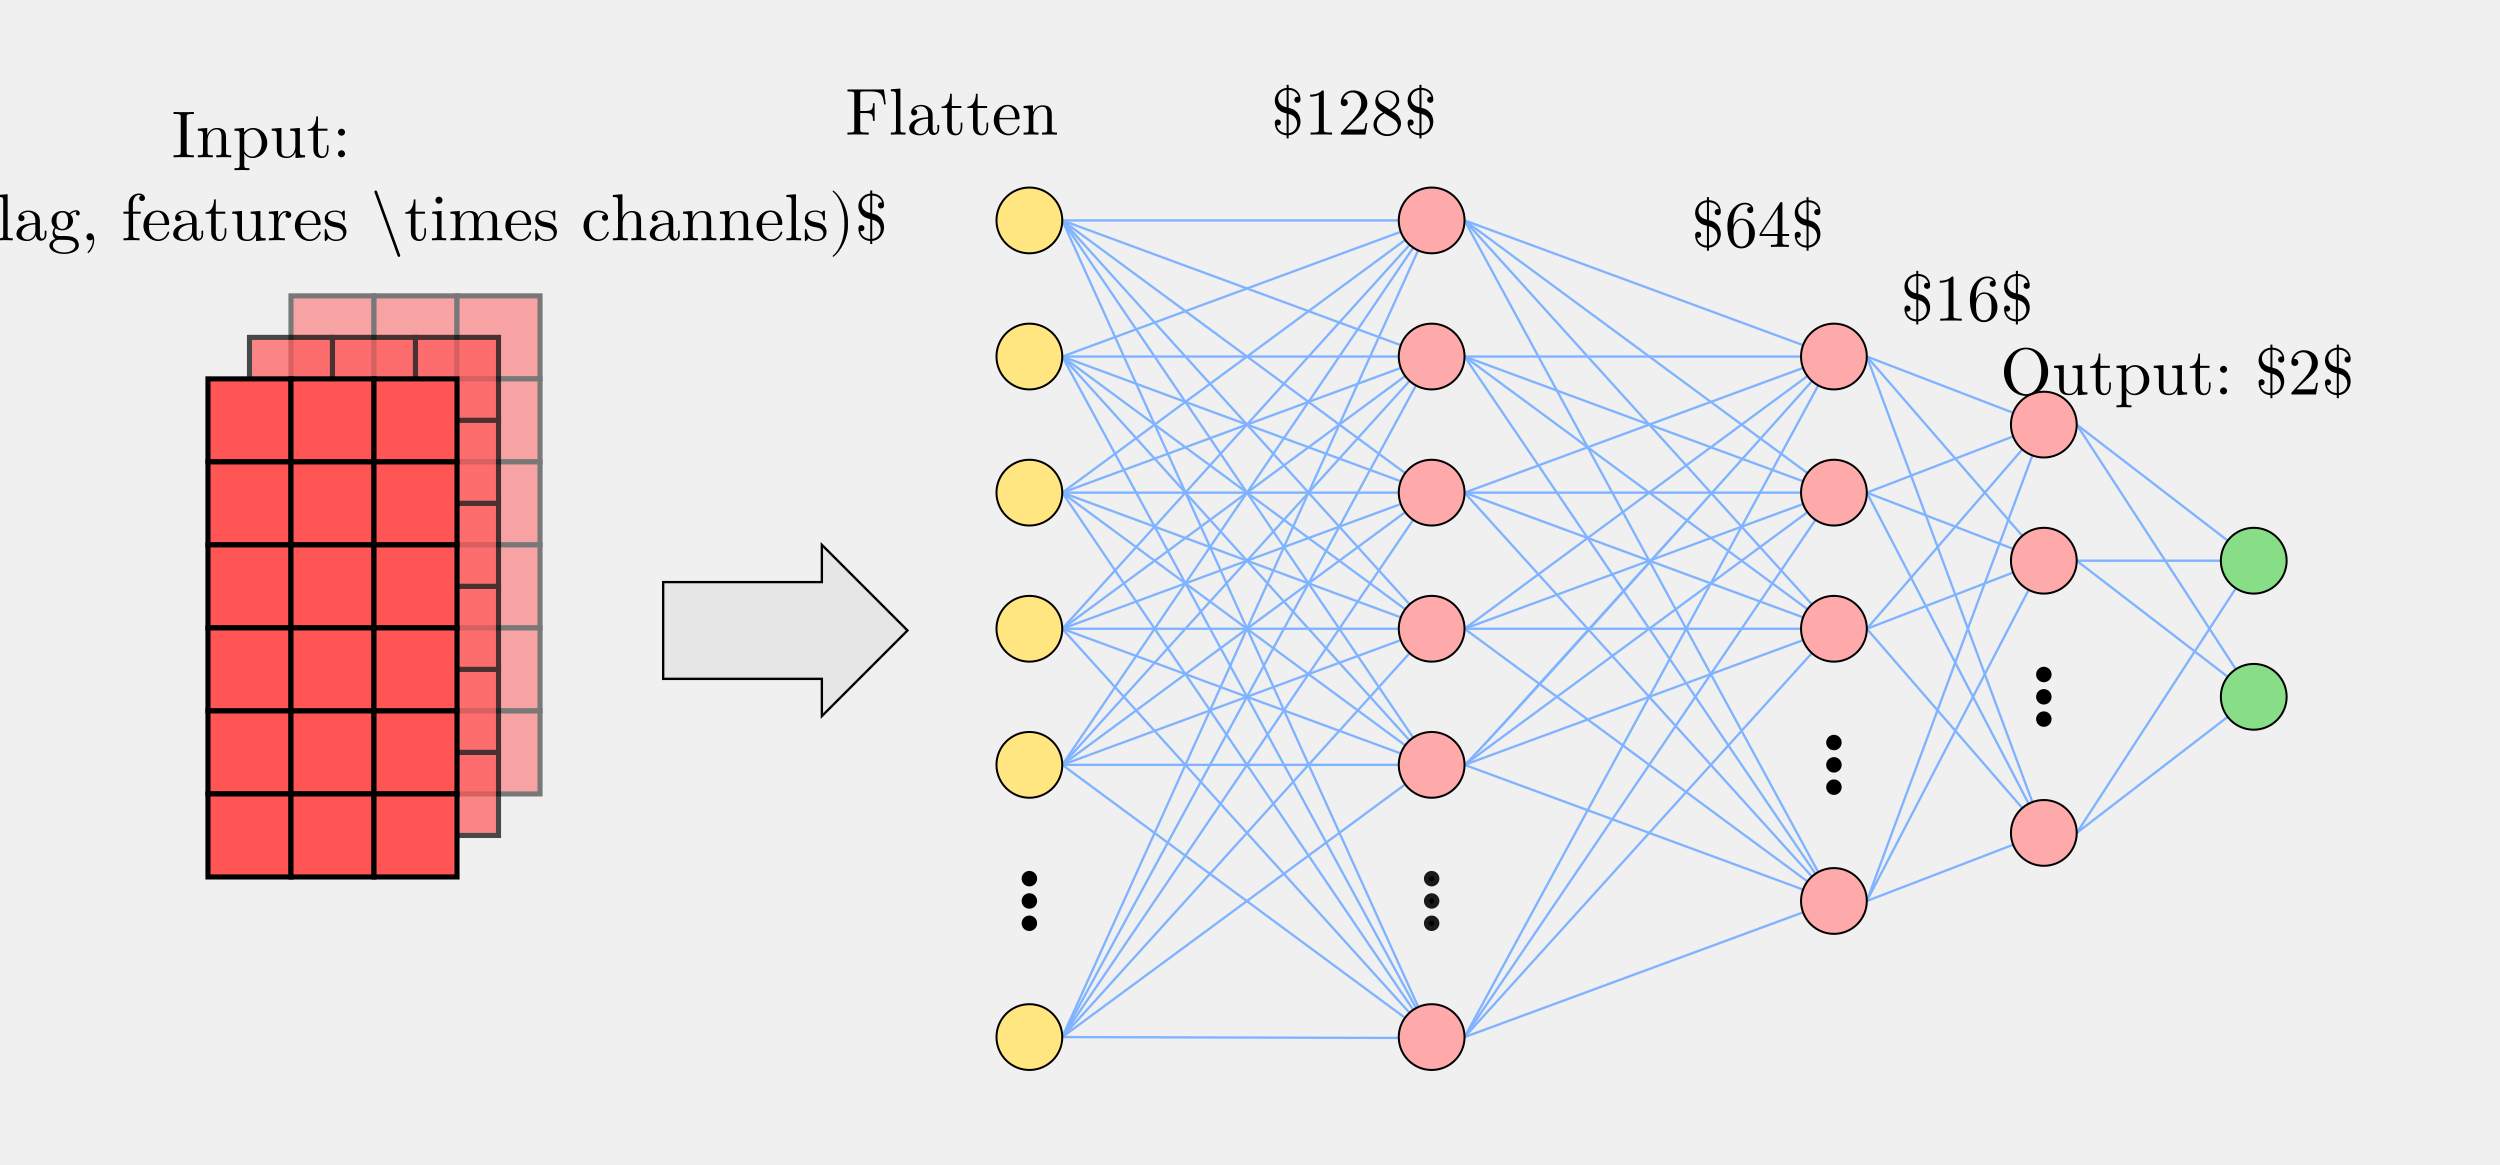
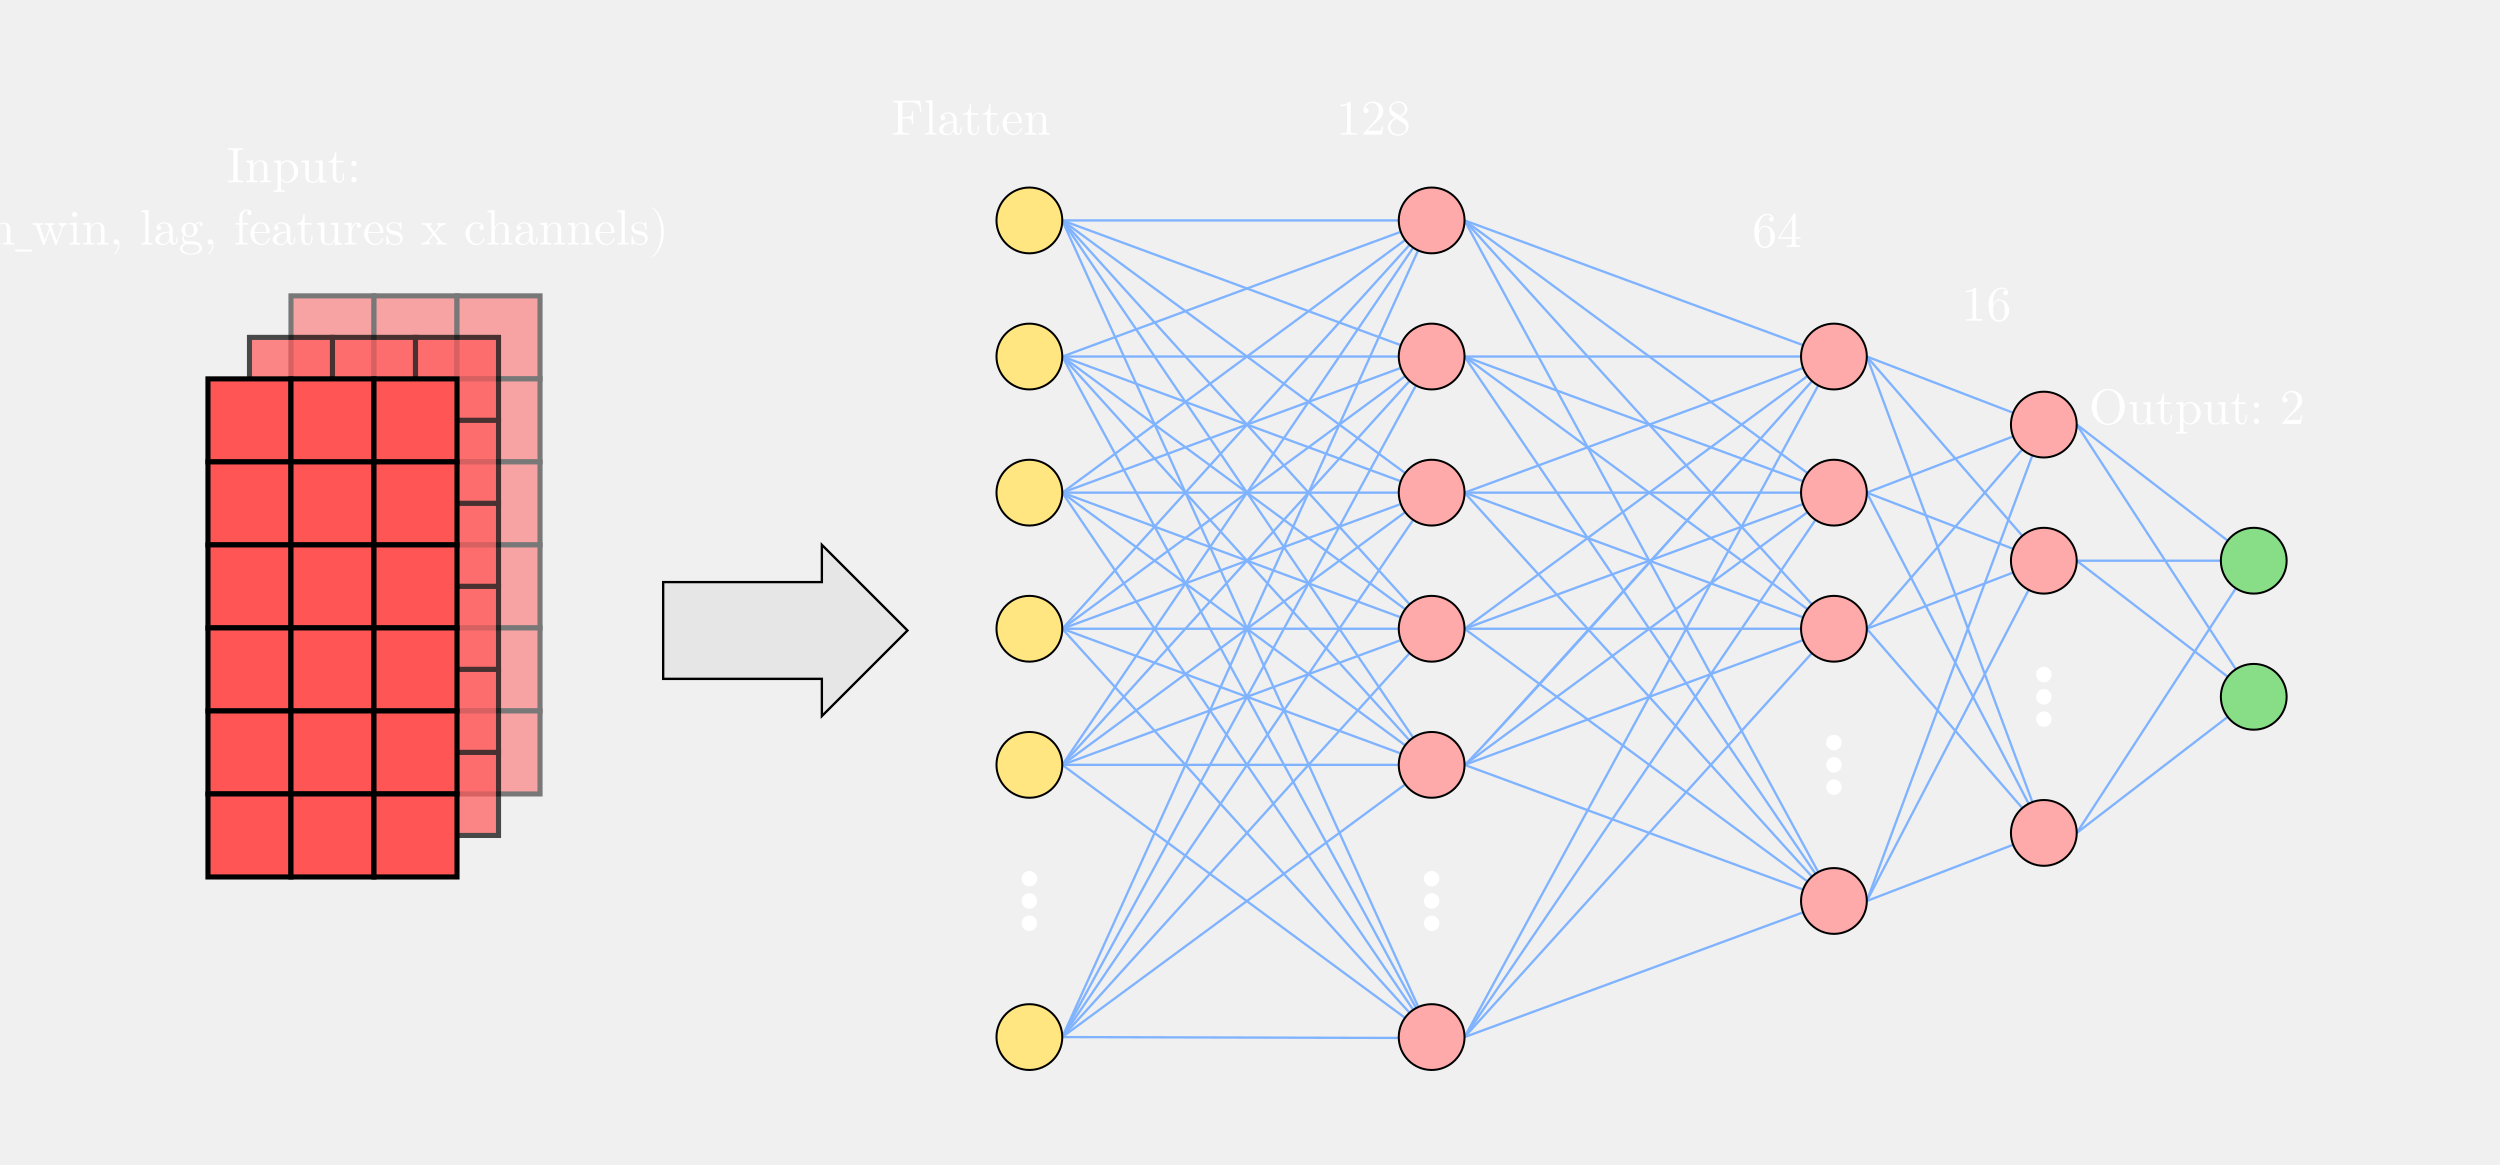
<svg xmlns="http://www.w3.org/2000/svg" width="637.451mm" height="297mm" viewBox="0 0 637.451 297" version="1.1" id="svg5">
  <defs id="defs2">
    <rect x="860.936" y="32.834" width="405.666" height="89.564" id="rect4816" />
    <rect x="1231.503" y="43.007" width="175.074" height="81.226" id="rect4706" />
    <rect x="860.936" y="32.834" width="405.666" height="89.564" id="rect4824" />
    <rect x="860.936" y="32.834" width="405.666" height="89.564" id="rect4830" />
    <rect x="860.936" y="32.834" width="405.666" height="89.564" id="rect4836" />
    <rect x="860.936" y="32.834" width="405.666" height="89.564" id="rect4842" />
    <rect x="860.936" y="32.834" width="1157.432" height="191.342" id="rect4848" />
  </defs>
  <g id="layer1">
    <g id="g5047" transform="translate(21.2779,11.94068)">
      <g id="g1133" transform="translate(-10.58334,15.87501)">
        <g id="g1074" transform="translate(26.45834,7.937495)" style="opacity:0.5;fill:#ff0000;stroke:#000000">
          <rect style="opacity:1;fill:#ff5555;stroke:#000000;stroke-width:1.3;paint-order:markers fill stroke" id="rect1038" width="21.167" height="21.167" x="37.042" y="39.688" />
          <rect style="opacity:1;fill:#ff5555;stroke:#000000;stroke-width:1.3;paint-order:markers fill stroke" id="rect1040" width="21.167" height="21.167" x="58.208" y="39.688" />
          <rect style="opacity:1;fill:#ff5555;stroke:#000000;stroke-width:1.3;paint-order:markers fill stroke" id="rect1042" width="21.167" height="21.167" x="37.042" y="60.854" />
          <rect style="opacity:1;fill:#ff5555;stroke:#000000;stroke-width:1.3;paint-order:markers fill stroke" id="rect1044" width="21.167" height="21.167" x="58.208" y="60.854" />
          <rect style="opacity:1;fill:#ff5555;stroke:#000000;stroke-width:1.3;paint-order:markers fill stroke" id="rect1046" width="21.167" height="21.167" x="37.042" y="82.021" />
          <rect style="opacity:1;fill:#ff5555;stroke:#000000;stroke-width:1.3;paint-order:markers fill stroke" id="rect1048" width="21.167" height="21.167" x="58.208" y="82.021" />
          <rect style="opacity:1;fill:#ff5555;stroke:#000000;stroke-width:1.3;paint-order:markers fill stroke" id="rect1050" width="21.167" height="21.167" x="37.042" y="103.188" />
          <rect style="opacity:1;fill:#ff5555;stroke:#000000;stroke-width:1.3;paint-order:markers fill stroke" id="rect1052" width="21.167" height="21.167" x="58.208" y="103.188" />
          <rect style="opacity:1;fill:#ff5555;stroke:#000000;stroke-width:1.3;paint-order:markers fill stroke" id="rect1054" width="21.167" height="21.167" x="37.042" y="124.354" />
          <rect style="opacity:1;fill:#ff5555;stroke:#000000;stroke-width:1.3;paint-order:markers fill stroke" id="rect1056" width="21.167" height="21.167" x="58.208" y="124.354" />
          <rect style="opacity:1;fill:#ff5555;stroke:#000000;stroke-width:1.3;paint-order:markers fill stroke" id="rect1058" width="21.167" height="21.167" x="37.042" y="145.521" />
          <rect style="opacity:1;fill:#ff5555;stroke:#000000;stroke-width:1.3;paint-order:markers fill stroke" id="rect1060" width="21.167" height="21.167" x="58.208" y="145.521" />
          <rect style="opacity:1;fill:#ff5555;stroke:#000000;stroke-width:1.3;paint-order:markers fill stroke" id="rect1062" width="21.167" height="21.167" x="79.375" y="39.688" />
          <rect style="opacity:1;fill:#ff5555;stroke:#000000;stroke-width:1.3;paint-order:markers fill stroke" id="rect1064" width="21.167" height="21.167" x="79.375" y="60.854" />
          <rect style="opacity:1;fill:#ff5555;stroke:#000000;stroke-width:1.3;paint-order:markers fill stroke" id="rect1066" width="21.167" height="21.167" x="79.375" y="82.021" />
          <rect style="opacity:1;fill:#ff5555;stroke:#000000;stroke-width:1.3;paint-order:markers fill stroke" id="rect1068" width="21.167" height="21.167" x="79.375" y="103.188" />
          <rect style="opacity:1;fill:#ff5555;stroke:#000000;stroke-width:1.3;paint-order:markers fill stroke" id="rect1070" width="21.167" height="21.167" x="79.375" y="124.354" />
          <rect style="opacity:1;fill:#ff5555;stroke:#000000;stroke-width:1.3;paint-order:markers fill stroke" id="rect1072" width="21.167" height="21.167" x="79.375" y="145.521" />
        </g>
        <g id="g1036" transform="translate(15.875,18.52083)" style="opacity:0.7;fill:#ff0000;stroke:#000000">
          <rect style="opacity:1;fill:#ff5555;stroke:#000000;stroke-width:1.3;paint-order:markers fill stroke" id="rect1000" width="21.167" height="21.167" x="37.042" y="39.688" />
          <rect style="opacity:1;fill:#ff5555;stroke:#000000;stroke-width:1.3;paint-order:markers fill stroke" id="rect1002" width="21.167" height="21.167" x="58.208" y="39.688" />
          <rect style="opacity:1;fill:#ff5555;stroke:#000000;stroke-width:1.3;paint-order:markers fill stroke" id="rect1004" width="21.167" height="21.167" x="37.042" y="60.854" />
          <rect style="opacity:1;fill:#ff5555;stroke:#000000;stroke-width:1.3;paint-order:markers fill stroke" id="rect1006" width="21.167" height="21.167" x="58.208" y="60.854" />
          <rect style="opacity:1;fill:#ff5555;stroke:#000000;stroke-width:1.3;paint-order:markers fill stroke" id="rect1008" width="21.167" height="21.167" x="37.042" y="82.021" />
          <rect style="opacity:1;fill:#ff5555;stroke:#000000;stroke-width:1.3;paint-order:markers fill stroke" id="rect1010" width="21.167" height="21.167" x="58.208" y="82.021" />
          <rect style="opacity:1;fill:#ff5555;stroke:#000000;stroke-width:1.3;paint-order:markers fill stroke" id="rect1012" width="21.167" height="21.167" x="37.042" y="103.188" />
          <rect style="opacity:1;fill:#ff5555;stroke:#000000;stroke-width:1.3;paint-order:markers fill stroke" id="rect1014" width="21.167" height="21.167" x="58.208" y="103.188" />
          <rect style="opacity:1;fill:#ff5555;stroke:#000000;stroke-width:1.3;paint-order:markers fill stroke" id="rect1016" width="21.167" height="21.167" x="37.042" y="124.354" />
          <rect style="opacity:1;fill:#ff5555;stroke:#000000;stroke-width:1.3;paint-order:markers fill stroke" id="rect1018" width="21.167" height="21.167" x="58.208" y="124.354" />
          <rect style="opacity:1;fill:#ff5555;stroke:#000000;stroke-width:1.3;paint-order:markers fill stroke" id="rect1020" width="21.167" height="21.167" x="37.042" y="145.521" />
          <rect style="opacity:1;fill:#ff5555;stroke:#000000;stroke-width:1.3;paint-order:markers fill stroke" id="rect1022" width="21.167" height="21.167" x="58.208" y="145.521" />
          <rect style="opacity:1;fill:#ff5555;stroke:#000000;stroke-width:1.3;paint-order:markers fill stroke" id="rect1024" width="21.167" height="21.167" x="79.375" y="39.688" />
          <rect style="opacity:1;fill:#ff5555;stroke:#000000;stroke-width:1.3;paint-order:markers fill stroke" id="rect1026" width="21.167" height="21.167" x="79.375" y="60.854" />
          <rect style="opacity:1;fill:#ff5555;stroke:#000000;stroke-width:1.3;paint-order:markers fill stroke" id="rect1028" width="21.167" height="21.167" x="79.375" y="82.021" />
          <rect style="opacity:1;fill:#ff5555;stroke:#000000;stroke-width:1.3;paint-order:markers fill stroke" id="rect1030" width="21.167" height="21.167" x="79.375" y="103.188" />
          <rect style="opacity:1;fill:#ff5555;stroke:#000000;stroke-width:1.3;paint-order:markers fill stroke" id="rect1032" width="21.167" height="21.167" x="79.375" y="124.354" />
          <rect style="opacity:1;fill:#ff5555;stroke:#000000;stroke-width:1.3;paint-order:markers fill stroke" id="rect1034" width="21.167" height="21.167" x="79.375" y="145.521" />
        </g>
        <g id="g406" transform="translate(5.291665,29.10417)" style="fill:#ff0000;stroke:#000000">
          <rect style="opacity:1;fill:#ff5555;stroke:#000000;stroke-width:1.3;paint-order:markers fill stroke" id="rect236" width="21.167" height="21.167" x="37.042" y="39.688" />
          <rect style="opacity:1;fill:#ff5555;stroke:#000000;stroke-width:1.3;paint-order:markers fill stroke" id="rect346" width="21.167" height="21.167" x="58.208" y="39.688" />
          <rect style="opacity:1;fill:#ff5555;stroke:#000000;stroke-width:1.3;paint-order:markers fill stroke" id="rect348" width="21.167" height="21.167" x="37.042" y="60.854" />
          <rect style="opacity:1;fill:#ff5555;stroke:#000000;stroke-width:1.3;paint-order:markers fill stroke" id="rect350" width="21.167" height="21.167" x="58.208" y="60.854" />
          <rect style="opacity:1;fill:#ff5555;stroke:#000000;stroke-width:1.3;paint-order:markers fill stroke" id="rect352" width="21.167" height="21.167" x="37.042" y="82.021" />
          <rect style="opacity:1;fill:#ff5555;stroke:#000000;stroke-width:1.3;paint-order:markers fill stroke" id="rect354" width="21.167" height="21.167" x="58.208" y="82.021" />
          <rect style="opacity:1;fill:#ff5555;stroke:#000000;stroke-width:1.3;paint-order:markers fill stroke" id="rect356" width="21.167" height="21.167" x="37.042" y="103.188" />
          <rect style="opacity:1;fill:#ff5555;stroke:#000000;stroke-width:1.3;paint-order:markers fill stroke" id="rect358" width="21.167" height="21.167" x="58.208" y="103.188" />
          <rect style="opacity:1;fill:#ff5555;stroke:#000000;stroke-width:1.3;paint-order:markers fill stroke" id="rect360" width="21.167" height="21.167" x="37.042" y="124.354" />
          <rect style="opacity:1;fill:#ff5555;stroke:#000000;stroke-width:1.3;paint-order:markers fill stroke" id="rect362" width="21.167" height="21.167" x="58.208" y="124.354" />
          <rect style="opacity:1;fill:#ff5555;stroke:#000000;stroke-width:1.3;paint-order:markers fill stroke" id="rect364" width="21.167" height="21.167" x="37.042" y="145.521" />
          <rect style="opacity:1;fill:#ff5555;stroke:#000000;stroke-width:1.3;paint-order:markers fill stroke" id="rect366" width="21.167" height="21.167" x="58.208" y="145.521" />
          <rect style="opacity:1;fill:#ff5555;stroke:#000000;stroke-width:1.3;paint-order:markers fill stroke" id="rect376" width="21.167" height="21.167" x="79.375" y="39.688" />
          <rect style="opacity:1;fill:#ff5555;stroke:#000000;stroke-width:1.3;paint-order:markers fill stroke" id="rect378" width="21.167" height="21.167" x="79.375" y="60.854" />
          <rect style="opacity:1;fill:#ff5555;stroke:#000000;stroke-width:1.3;paint-order:markers fill stroke" id="rect380" width="21.167" height="21.167" x="79.375" y="82.021" />
          <rect style="opacity:1;fill:#ff5555;stroke:#000000;stroke-width:1.3;paint-order:markers fill stroke" id="rect382" width="21.167" height="21.167" x="79.375" y="103.188" />
          <rect style="opacity:1;fill:#ff5555;stroke:#000000;stroke-width:1.3;paint-order:markers fill stroke" id="rect384" width="21.167" height="21.167" x="79.375" y="124.354" />
          <rect style="opacity:1;fill:#ff5555;stroke:#000000;stroke-width:1.3;paint-order:markers fill stroke" id="rect386" width="21.167" height="21.167" x="79.375" y="145.521" />
        </g>
      </g>
      <g id="g3924">
        <g id="g3737" transform="translate(47.29676,2.360863)">
          <path style="opacity:1;fill:#80b3ff;stroke:#80b3ff;stroke-width:0.6;stroke-linecap:butt;stroke-miterlimit:3.8;stroke-dasharray:none;paint-order:markers fill stroke" d="m 460.951,198.076 45.137,-34.705" id="path3717" />
          <path style="opacity:1;fill:#80b3ff;stroke:#80b3ff;stroke-width:0.6;stroke-linecap:butt;stroke-miterlimit:3.8;stroke-dasharray:none;paint-order:markers fill stroke" d="m 460.951,198.076 45.137,-69.41" id="path3719" />
          <path style="opacity:1;fill:#80b3ff;stroke:#80b3ff;stroke-width:0.6;stroke-linecap:butt;stroke-miterlimit:3.8;stroke-dasharray:none;paint-order:markers fill stroke" d="m 460.951,93.961 45.137,34.705" id="path3721" />
          <path style="opacity:1;fill:#80b3ff;stroke:#80b3ff;stroke-width:0.6;stroke-linecap:butt;stroke-miterlimit:3.8;stroke-dasharray:none;paint-order:markers fill stroke" d="m 460.951,93.961 45.137,69.41" id="path3725" />
          <path style="opacity:1;fill:#80b3ff;stroke:#80b3ff;stroke-width:0.6;stroke-linecap:butt;stroke-miterlimit:3.8;stroke-dasharray:none;paint-order:markers fill stroke" d="m 460.951,128.666 h 45.137" id="path3727" />
          <path style="opacity:1;fill:#80b3ff;stroke:#80b3ff;stroke-width:0.6;stroke-linecap:butt;stroke-miterlimit:3.8;stroke-dasharray:none;paint-order:markers fill stroke" d="m 460.951,128.666 45.137,34.705" id="path3729" />
        </g>
        <g id="g3715" transform="translate(47.29676,2.360863)">
          <path style="opacity:1;fill:#80b3ff;stroke:#80b3ff;stroke-width:0.6;stroke-linecap:butt;stroke-miterlimit:3.8;stroke-dasharray:none;paint-order:markers fill stroke" d="m 407.427,215.428 c 4.782,-13.143 45.137,-121.467 45.137,-121.467" id="path3679" />
          <path style="opacity:1;fill:#80b3ff;stroke:#80b3ff;stroke-width:0.6;stroke-linecap:butt;stroke-miterlimit:3.8;stroke-dasharray:none;paint-order:markers fill stroke" d="m 407.427,215.428 45.137,-17.352" id="path3681" />
          <path style="opacity:1;fill:#80b3ff;stroke:#80b3ff;stroke-width:0.6;stroke-linecap:butt;stroke-miterlimit:3.8;stroke-dasharray:none;paint-order:markers fill stroke" d="m 407.427,215.428 45.137,-86.762" id="path3683" />
          <path style="opacity:1;fill:#80b3ff;stroke:#80b3ff;stroke-width:0.6;stroke-linecap:butt;stroke-miterlimit:3.8;stroke-dasharray:none;paint-order:markers fill stroke" d="m 407.427,146.018 45.137,52.057" id="path3685" />
          <path style="opacity:1;fill:#80b3ff;stroke:#80b3ff;stroke-width:0.6;stroke-linecap:butt;stroke-miterlimit:3.8;stroke-dasharray:none;paint-order:markers fill stroke" d="m 407.427,146.018 45.137,-17.352" id="path3687" />
          <path style="opacity:1;fill:#80b3ff;stroke:#80b3ff;stroke-width:0.6;stroke-linecap:butt;stroke-miterlimit:3.8;stroke-dasharray:none;paint-order:markers fill stroke" d="M 407.427,146.018 452.564,93.961" id="path3689" />
          <path style="opacity:1;fill:#80b3ff;stroke:#80b3ff;stroke-width:0.6;stroke-linecap:butt;stroke-miterlimit:3.8;stroke-dasharray:none;paint-order:markers fill stroke" d="m 407.427,76.609 45.137,121.467 v 0 0" id="path3691" />
          <path style="opacity:1;fill:#80b3ff;stroke:#80b3ff;stroke-width:0.6;stroke-linecap:butt;stroke-miterlimit:3.8;stroke-dasharray:none;paint-order:markers fill stroke" d="m 407.427,76.609 45.137,52.057 v 0" id="path3693" />
          <path style="opacity:1;fill:#80b3ff;stroke:#80b3ff;stroke-width:0.6;stroke-linecap:butt;stroke-miterlimit:3.8;stroke-dasharray:none;paint-order:markers fill stroke" d="m 407.427,76.609 45.137,17.352" id="path3695" />
          <path style="opacity:1;fill:#80b3ff;stroke:#80b3ff;stroke-width:0.6;stroke-linecap:butt;stroke-miterlimit:3.8;stroke-dasharray:none;paint-order:markers fill stroke" d="m 407.427,111.313 45.137,86.762" id="path3697" />
          <path style="opacity:1;fill:#80b3ff;stroke:#80b3ff;stroke-width:0.6;stroke-linecap:butt;stroke-miterlimit:3.8;stroke-dasharray:none;paint-order:markers fill stroke" d="m 407.427,111.313 45.137,17.352 v 0 0 0" id="path3699" />
          <path style="opacity:1;fill:#80b3ff;stroke:#80b3ff;stroke-width:0.6;stroke-linecap:butt;stroke-miterlimit:3.8;stroke-dasharray:none;paint-order:markers fill stroke" d="M 407.427,111.313 452.564,93.961" id="path3701" />
        </g>
        <g id="g3589" transform="translate(47.29676,2.360863)">
          <path style="opacity:1;fill:#80b3ff;stroke:#80b3ff;stroke-width:0.6;stroke-linecap:butt;stroke-miterlimit:3.8;stroke-dasharray:none;paint-order:markers fill stroke" d="m 304.856,250.133 94.185,-34.705" id="path3515" />
          <path style="opacity:1;fill:#80b3ff;stroke:#80b3ff;stroke-width:0.6;stroke-linecap:butt;stroke-miterlimit:3.8;stroke-dasharray:none;paint-order:markers fill stroke" d="M 304.856,250.133 399.041,146.018" id="path3517" />
          <path style="opacity:1;fill:#80b3ff;stroke:#80b3ff;stroke-width:0.6;stroke-linecap:butt;stroke-miterlimit:3.8;stroke-dasharray:none;paint-order:markers fill stroke" d="m 304.856,250.133 c 0,0 94.185,-138.82 94.185,-138.82" id="path3519" />
          <path style="opacity:1;fill:#80b3ff;stroke:#80b3ff;stroke-width:0.6;stroke-linecap:butt;stroke-miterlimit:3.8;stroke-dasharray:none;paint-order:markers fill stroke" d="M 304.856,250.133 399.041,76.609" id="path3521" />
          <path style="opacity:1;fill:#80b3ff;stroke:#80b3ff;stroke-width:0.6;stroke-linecap:butt;stroke-miterlimit:3.8;stroke-dasharray:none;paint-order:markers fill stroke" d="m 304.856,180.723 94.185,34.705" id="path3523" />
          <path style="opacity:1;fill:#80b3ff;stroke:#80b3ff;stroke-width:0.6;stroke-linecap:butt;stroke-miterlimit:3.8;stroke-dasharray:none;paint-order:markers fill stroke" d="M 304.856,180.723 399.041,146.018" id="path3525" />
          <path style="opacity:1;fill:#80b3ff;stroke:#80b3ff;stroke-width:0.6;stroke-linecap:butt;stroke-miterlimit:3.8;stroke-dasharray:none;paint-order:markers fill stroke" d="m 304.856,180.723 c 0,0 94.185,-69.41 94.185,-69.41 v 0 0" id="path3527" />
          <path style="opacity:1;fill:#80b3ff;stroke:#80b3ff;stroke-width:0.6;stroke-linecap:butt;stroke-miterlimit:3.8;stroke-dasharray:none;paint-order:markers fill stroke" d="M 304.856,180.723 C 309.53,177.008 399.041,76.609 399.041,76.609" id="path3529" />
          <path style="opacity:1;fill:#80b3ff;stroke:#80b3ff;stroke-width:0.6;stroke-linecap:butt;stroke-miterlimit:3.8;stroke-dasharray:none;paint-order:markers fill stroke" d="m 304.856,146.018 94.185,69.41" id="path3531" />
          <path style="opacity:1;fill:#80b3ff;stroke:#80b3ff;stroke-width:0.6;stroke-linecap:butt;stroke-miterlimit:3.8;stroke-dasharray:none;paint-order:markers fill stroke" d="m 304.856,146.018 94.185,1e-5" id="path3533" />
          <path style="opacity:1;fill:#80b3ff;stroke:#80b3ff;stroke-width:0.6;stroke-linecap:butt;stroke-miterlimit:3.8;stroke-dasharray:none;paint-order:markers fill stroke" d="m 304.856,146.018 94.185,-34.705" id="path3535" />
          <path style="opacity:1;fill:#80b3ff;stroke:#80b3ff;stroke-width:0.6;stroke-linecap:butt;stroke-miterlimit:3.8;stroke-dasharray:none;paint-order:markers fill stroke" d="M 304.856,146.018 399.041,76.609" id="path3537" />
          <path style="opacity:1;fill:#80b3ff;stroke:#80b3ff;stroke-width:0.6;stroke-linecap:butt;stroke-miterlimit:3.8;stroke-dasharray:none;paint-order:markers fill stroke" d="m 304.856,111.313 94.185,104.115" id="path3539" />
          <path style="opacity:1;fill:#80b3ff;stroke:#80b3ff;stroke-width:0.6;stroke-linecap:butt;stroke-miterlimit:3.8;stroke-dasharray:none;paint-order:markers fill stroke" d="m 304.856,111.313 94.185,34.705" id="path3541" />
          <path style="opacity:1;fill:#80b3ff;stroke:#80b3ff;stroke-width:0.6;stroke-linecap:butt;stroke-miterlimit:3.8;stroke-dasharray:none;paint-order:markers fill stroke" d="m 304.856,111.313 94.185,1e-5" id="path3543" />
          <path style="opacity:1;fill:#80b3ff;stroke:#80b3ff;stroke-width:0.6;stroke-linecap:butt;stroke-miterlimit:3.8;stroke-dasharray:none;paint-order:markers fill stroke" d="M 304.856,111.313 399.041,76.609" id="path3545" />
          <path style="opacity:1;fill:#80b3ff;stroke:#80b3ff;stroke-width:0.6;stroke-linecap:butt;stroke-miterlimit:3.8;stroke-dasharray:none;paint-order:markers fill stroke" d="m 304.856,76.609 94.185,138.82" id="path3547" />
          <path style="opacity:1;fill:#80b3ff;stroke:#80b3ff;stroke-width:0.6;stroke-linecap:butt;stroke-miterlimit:3.8;stroke-dasharray:none;paint-order:markers fill stroke" d="m 304.856,76.609 94.185,69.41" id="path3549" />
          <path style="opacity:1;fill:#80b3ff;stroke:#80b3ff;stroke-width:0.6;stroke-linecap:butt;stroke-miterlimit:3.8;stroke-dasharray:none;paint-order:markers fill stroke" d="m 304.856,76.609 94.185,34.705" id="path3551" />
          <path style="opacity:1;fill:#80b3ff;stroke:#80b3ff;stroke-width:0.6;stroke-linecap:butt;stroke-miterlimit:3.8;stroke-dasharray:none;paint-order:markers fill stroke" d="m 304.856,76.609 h 94.185" id="path3553" />
          <path style="opacity:1;fill:#80b3ff;stroke:#80b3ff;stroke-width:0.6;stroke-linecap:butt;stroke-miterlimit:3.8;stroke-dasharray:none;paint-order:markers fill stroke" d="M 304.856,41.904 399.041,215.428" id="path3555" />
          <path style="opacity:1;fill:#80b3ff;stroke:#80b3ff;stroke-width:0.6;stroke-linecap:butt;stroke-miterlimit:3.8;stroke-dasharray:none;paint-order:markers fill stroke" d="M 304.856,41.904 399.041,146.018" id="path3559" />
          <path style="opacity:1;fill:#80b3ff;stroke:#80b3ff;stroke-width:0.6;stroke-linecap:butt;stroke-miterlimit:3.8;stroke-dasharray:none;paint-order:markers fill stroke" d="m 304.856,41.904 94.185,69.41" id="path3561" />
          <path style="opacity:1;fill:#80b3ff;stroke:#80b3ff;stroke-width:0.6;stroke-linecap:butt;stroke-miterlimit:3.8;stroke-dasharray:none;paint-order:markers fill stroke" d="M 304.856,41.904 399.041,76.609" id="path3563" />
        </g>
        <g id="g3230" transform="translate(277.3063,-2.11259)" style="fill:#ffaaaa">
-           <g id="g3216" transform="translate(-6.916885,-2.525077)" style="fill:#000000">
-             <circle style="opacity:1;fill:#000000;stroke:#000000;stroke-width:1.3;paint-order:markers fill stroke" id="circle3210" cx="175.948" cy="182.033" r="1.323" />
-             <circle style="opacity:1;fill:#000000;stroke:#000000;stroke-width:1.3;paint-order:markers fill stroke" id="circle3212" cx="175.948" cy="187.722" r="1.323" />
-             <circle style="opacity:1;fill:#000000;stroke:#000000;stroke-width:1.3;paint-order:markers fill stroke" id="circle3214" cx="175.948" cy="193.41" r="1.323" />
+           <g id="g3216" transform="translate(-6.916885,-2.525077)" style="fill:#ffffff;stroke:#ffffff">
+             <circle style="opacity:1;fill:#ffffff;stroke:#ffffff;stroke-width:1.3;paint-order:markers fill stroke" id="circle3210" cx="175.948" cy="182.033" r="1.323" />
+             <circle style="opacity:1;fill:#ffffff;stroke:#ffffff;stroke-width:1.3;paint-order:markers fill stroke" id="circle3212" cx="175.948" cy="187.722" r="1.323" />
+             <circle style="opacity:1;fill:#ffffff;stroke:#ffffff;stroke-width:1.3;paint-order:markers fill stroke" id="circle3214" cx="175.948" cy="193.41" r="1.323" />
          </g>
          <ellipse style="opacity:1;fill:#ffaaaa;stroke:#000000;stroke-width:0.515;paint-order:markers fill stroke" id="ellipse3222" cx="169.031" cy="81.082" rx="8.387" ry="8.387" />
          <ellipse style="opacity:1;fill:#ffaaaa;stroke:#000000;stroke-width:0.515;paint-order:markers fill stroke" id="ellipse3224" cx="169.031" cy="115.787" rx="8.387" ry="8.387" />
          <ellipse style="opacity:1;fill:#ffaaaa;stroke:#000000;stroke-width:0.515;paint-order:markers fill stroke" id="ellipse3226" cx="169.031" cy="150.492" rx="8.387" ry="8.387" />
          <ellipse style="opacity:1;fill:#ffaaaa;stroke:#000000;stroke-width:0.515;paint-order:markers fill stroke" id="ellipse3228" cx="169.031" cy="219.902" rx="8.387" ry="8.387" />
        </g>
        <g id="g3250" transform="translate(332.0907,-2.747012)" style="fill:#ffaaaa">
-           <g id="g3238" transform="translate(-8.177702,-19.24313)" style="fill:#000000">
-             <circle style="opacity:1;fill:#000000;stroke:#000000;stroke-width:1.3;paint-order:markers fill stroke" id="circle3232" cx="175.948" cy="182.033" r="1.323" />
-             <circle style="opacity:1;fill:#000000;stroke:#000000;stroke-width:1.3;paint-order:markers fill stroke" id="circle3234" cx="175.948" cy="187.722" r="1.323" />
-             <circle style="opacity:1;fill:#000000;stroke:#000000;stroke-width:1.3;paint-order:markers fill stroke" id="circle3236" cx="175.948" cy="193.41" r="1.323" />
+           <g id="g3238" transform="translate(-8.177702,-19.24313)" style="fill:#ffffff;stroke:#ffffff">
+             <circle style="opacity:1;fill:#ffffff;stroke:#ffffff;stroke-width:1.3;paint-order:markers fill stroke" id="circle3232" cx="175.948" cy="182.033" r="1.323" />
+             <circle style="opacity:1;fill:#ffffff;stroke:#ffffff;stroke-width:1.3;paint-order:markers fill stroke" id="circle3234" cx="175.948" cy="187.722" r="1.323" />
+             <circle style="opacity:1;fill:#ffffff;stroke:#ffffff;stroke-width:1.3;paint-order:markers fill stroke" id="circle3236" cx="175.948" cy="193.41" r="1.323" />
          </g>
          <ellipse style="opacity:1;fill:#ffaaaa;stroke:#000000;stroke-width:0.515;paint-order:markers fill stroke" id="ellipse3244" cx="167.77" cy="99.069" rx="8.387" ry="8.387" />
          <ellipse style="opacity:1;fill:#ffaaaa;stroke:#000000;stroke-width:0.515;paint-order:markers fill stroke" id="ellipse3246" cx="167.77" cy="133.774" rx="8.387" ry="8.387" />
          <ellipse style="opacity:1;fill:#ffaaaa;stroke:#000000;stroke-width:0.515;paint-order:markers fill stroke" id="ellipse3248" cx="167.77" cy="203.184" rx="8.387" ry="8.387" />
        </g>
        <g id="g3268" transform="translate(397.9158,31.95794)" style="fill:#87de87">
          <ellipse style="opacity:1;fill:#87de87;stroke:#000000;stroke-width:0.515;paint-order:markers fill stroke" id="ellipse3260" cx="155.469" cy="99.069" rx="8.387" ry="8.387" />
          <ellipse style="opacity:1;fill:#87de87;stroke:#000000;stroke-width:0.515;paint-order:markers fill stroke" id="ellipse3262" cx="155.469" cy="133.774" rx="8.387" ry="8.387" />
        </g>
        <g id="g3407" transform="translate(57.8801,-2.112595)">
          <g id="g3433">
            <path style="opacity:1;fill:#80b3ff;stroke:#80b3ff;stroke-width:0.6;stroke-linecap:butt;stroke-miterlimit:3.8;stroke-dasharray:none;paint-order:markers fill stroke" d="m 191.701,150.492 94.363,104.356" id="path3348" />
            <path style="opacity:1;fill:#80b3ff;stroke:#80b3ff;stroke-width:0.6;stroke-linecap:butt;stroke-miterlimit:3.8;stroke-dasharray:none;paint-order:markers fill stroke" d="m 191.701,46.377 94.363,208.471" id="path3429" />
          </g>
          <path style="opacity:1;fill:#80b3ff;stroke:#80b3ff;stroke-width:0.6;stroke-linecap:butt;stroke-miterlimit:3.8;stroke-dasharray:none;paint-order:markers fill stroke" d="m 191.701,254.607 94.185,-69.41" id="path3330" />
          <path style="opacity:1;fill:#80b3ff;stroke:#80b3ff;stroke-width:0.6;stroke-linecap:butt;stroke-miterlimit:3.8;stroke-dasharray:none;paint-order:markers fill stroke" d="m 191.701,150.492 h 94.185" id="path3332" />
          <path style="opacity:1;fill:#80b3ff;stroke:#80b3ff;stroke-width:0.6;stroke-linecap:butt;stroke-miterlimit:3.8;stroke-dasharray:none;paint-order:markers fill stroke" d="m 191.701,185.197 h 94.185" id="path3334" />
          <path style="opacity:1;fill:#80b3ff;stroke:#80b3ff;stroke-width:0.6;stroke-linecap:butt;stroke-miterlimit:3.8;stroke-dasharray:none;paint-order:markers fill stroke" d="m 191.701,254.607 94.363,0.241" id="path3338" />
          <path style="opacity:1;fill:#80b3ff;stroke:#80b3ff;stroke-width:0.6;stroke-linecap:butt;stroke-miterlimit:3.8;stroke-dasharray:none;paint-order:markers fill stroke" d="m 191.701,185.197 c 0,0 94.363,69.651 94.363,69.651" id="path3340" />
          <path style="opacity:1;fill:#80b3ff;stroke:#80b3ff;stroke-width:0.6;stroke-linecap:butt;stroke-miterlimit:3.8;stroke-dasharray:none;paint-order:markers fill stroke" d="m 191.701,185.197 94.185,-34.705" id="path3342" />
          <path style="opacity:1;fill:#80b3ff;stroke:#80b3ff;stroke-width:0.6;stroke-linecap:butt;stroke-miterlimit:3.8;stroke-dasharray:none;paint-order:markers fill stroke" d="m 191.701,150.492 94.185,34.705" id="path3344" />
          <path style="opacity:1;fill:#80b3ff;stroke:#80b3ff;stroke-width:0.6;stroke-linecap:butt;stroke-miterlimit:3.8;stroke-dasharray:none;paint-order:markers fill stroke" d="M 191.701,254.607 285.886,150.492" id="path3346" />
          <path style="opacity:1;fill:#80b3ff;stroke:#80b3ff;stroke-width:0.6;stroke-linecap:butt;stroke-miterlimit:3.8;stroke-dasharray:none;paint-order:markers fill stroke" d="M 191.701,254.607 285.886,115.787" id="path3350" />
          <path style="opacity:1;fill:#80b3ff;stroke:#80b3ff;stroke-width:0.6;stroke-linecap:butt;stroke-miterlimit:3.8;stroke-dasharray:none;paint-order:markers fill stroke" d="M 191.701,185.197 285.886,115.787" id="path3352" />
          <path style="opacity:1;fill:#80b3ff;stroke:#80b3ff;stroke-width:0.6;stroke-linecap:butt;stroke-miterlimit:3.8;stroke-dasharray:none;paint-order:markers fill stroke" d="M 191.701,150.492 285.886,115.787" id="path3354" />
          <path style="opacity:1;fill:#80b3ff;stroke:#80b3ff;stroke-width:0.6;stroke-linecap:butt;stroke-miterlimit:3.8;stroke-dasharray:none;paint-order:markers fill stroke" d="m 191.701,115.787 h 94.185 v 0 0 0" id="path3356" />
          <path style="opacity:1;fill:#80b3ff;stroke:#80b3ff;stroke-width:0.6;stroke-linecap:butt;stroke-miterlimit:3.8;stroke-dasharray:none;paint-order:markers fill stroke" d="m 191.701,115.787 94.185,34.705" id="path3358" />
          <path style="opacity:1;fill:#80b3ff;stroke:#80b3ff;stroke-width:0.6;stroke-linecap:butt;stroke-miterlimit:3.8;stroke-dasharray:none;paint-order:markers fill stroke" d="m 191.701,115.787 94.185,69.41" id="path3360" />
          <path style="opacity:1;fill:#80b3ff;stroke:#80b3ff;stroke-width:0.6;stroke-linecap:butt;stroke-miterlimit:3.8;stroke-dasharray:none;paint-order:markers fill stroke" d="m 191.701,115.787 94.363,139.061" id="path3362" />
          <path style="opacity:1;fill:#80b3ff;stroke:#80b3ff;stroke-width:0.6;stroke-linecap:butt;stroke-miterlimit:3.8;stroke-dasharray:none;paint-order:markers fill stroke" d="M 191.701,115.787 285.886,81.082" id="path3364" />
          <path style="opacity:1;fill:#80b3ff;stroke:#80b3ff;stroke-width:0.6;stroke-linecap:butt;stroke-miterlimit:3.8;stroke-dasharray:none;paint-order:markers fill stroke" d="m 191.701,81.082 94.185,-2e-6 v 0 0" id="path3366" />
          <path style="opacity:1;fill:#80b3ff;stroke:#80b3ff;stroke-width:0.6;stroke-linecap:butt;stroke-miterlimit:3.8;stroke-dasharray:none;paint-order:markers fill stroke" d="m 191.701,81.082 94.185,34.705" id="path3368" />
          <path style="opacity:1;fill:#80b3ff;stroke:#80b3ff;stroke-width:0.6;stroke-linecap:butt;stroke-miterlimit:3.8;stroke-dasharray:none;paint-order:markers fill stroke" d="m 191.701,81.082 94.185,69.41" id="path3370" />
          <path style="opacity:1;fill:#80b3ff;stroke:#80b3ff;stroke-width:0.6;stroke-linecap:butt;stroke-miterlimit:3.8;stroke-dasharray:none;paint-order:markers fill stroke" d="m 191.701,81.082 94.185,104.115" id="path3372" />
          <path style="opacity:1;fill:#80b3ff;stroke:#80b3ff;stroke-width:0.6;stroke-linecap:butt;stroke-miterlimit:3.8;stroke-dasharray:none;paint-order:markers fill stroke" d="m 191.701,81.082 94.363,173.766" id="path3374" />
          <path style="opacity:1;fill:#80b3ff;stroke:#80b3ff;stroke-width:0.6;stroke-linecap:butt;stroke-miterlimit:3.8;stroke-dasharray:none;paint-order:markers fill stroke" d="M 191.701,150.492 285.886,81.082" id="path3376" />
          <path style="opacity:1;fill:#80b3ff;stroke:#80b3ff;stroke-width:0.6;stroke-linecap:butt;stroke-miterlimit:3.8;stroke-dasharray:none;paint-order:markers fill stroke" d="M 191.701,185.197 285.886,81.082" id="path3378" />
          <path style="opacity:1;fill:#80b3ff;stroke:#80b3ff;stroke-width:0.6;stroke-linecap:butt;stroke-miterlimit:3.8;stroke-dasharray:none;paint-order:markers fill stroke" d="M 191.701,254.607 285.886,81.082" id="path3380" />
          <path style="opacity:1;fill:#80b3ff;stroke:#80b3ff;stroke-width:0.6;stroke-linecap:butt;stroke-miterlimit:3.8;stroke-dasharray:none;paint-order:markers fill stroke" d="M 191.701,254.607 285.886,46.377" id="path3409" />
          <path style="opacity:1;fill:#80b3ff;stroke:#80b3ff;stroke-width:0.6;stroke-linecap:butt;stroke-miterlimit:3.8;stroke-dasharray:none;paint-order:markers fill stroke" d="m 191.701,185.197 c 0,0 94.185,-138.82 94.185,-138.82" id="path3411" />
          <path style="opacity:1;fill:#80b3ff;stroke:#80b3ff;stroke-width:0.6;stroke-linecap:butt;stroke-miterlimit:3.8;stroke-dasharray:none;paint-order:markers fill stroke" d="m 191.701,150.492 c 0,0 94.185,-104.115 94.185,-104.115" id="path3413" />
          <path style="opacity:1;fill:#80b3ff;stroke:#80b3ff;stroke-width:0.6;stroke-linecap:butt;stroke-miterlimit:3.8;stroke-dasharray:none;paint-order:markers fill stroke" d="M 191.701,115.787 285.886,46.377" id="path3415" />
          <path style="opacity:1;fill:#80b3ff;stroke:#80b3ff;stroke-width:0.6;stroke-linecap:butt;stroke-miterlimit:3.8;stroke-dasharray:none;paint-order:markers fill stroke" d="M 191.701,81.082 285.886,46.377" id="path3417" />
          <path style="opacity:1;fill:#80b3ff;stroke:#80b3ff;stroke-width:0.6;stroke-linecap:butt;stroke-miterlimit:3.8;stroke-dasharray:none;paint-order:markers fill stroke" d="m 191.701,46.377 h 94.185" id="path3419" />
          <path style="opacity:1;fill:#80b3ff;stroke:#80b3ff;stroke-width:0.6;stroke-linecap:butt;stroke-miterlimit:3.8;stroke-dasharray:none;paint-order:markers fill stroke" d="m 191.701,46.377 94.185,34.705" id="path3421" />
          <path style="opacity:1;fill:#80b3ff;stroke:#80b3ff;stroke-width:0.6;stroke-linecap:butt;stroke-miterlimit:3.8;stroke-dasharray:none;paint-order:markers fill stroke" d="m 191.701,46.377 94.185,69.41 v 0" id="path3423" />
          <path style="opacity:1;fill:#80b3ff;stroke:#80b3ff;stroke-width:0.6;stroke-linecap:butt;stroke-miterlimit:3.8;stroke-dasharray:none;paint-order:markers fill stroke" d="m 191.701,46.377 94.185,104.115" id="path3425" />
          <path style="opacity:1;fill:#80b3ff;stroke:#80b3ff;stroke-width:0.6;stroke-linecap:butt;stroke-miterlimit:3.8;stroke-dasharray:none;paint-order:markers fill stroke" d="m 191.701,46.377 94.185,138.82 v 0" id="path3427" />
        </g>
        <g id="g3182" transform="translate(57.8801,-2.112598)">
-           <g id="g1270" transform="translate(7.366348,32.17987)">
-             <circle style="opacity:1;fill:#000000;stroke:#000000;stroke-width:1.3;paint-order:markers fill stroke" id="path1261" cx="175.948" cy="182.033" r="1.323" />
-             <circle style="opacity:1;fill:#000000;stroke:#000000;stroke-width:1.3;paint-order:markers fill stroke" id="circle1263" cx="175.948" cy="187.722" r="1.323" />
-             <circle style="opacity:1;fill:#000000;stroke:#000000;stroke-width:1.3;paint-order:markers fill stroke" id="circle1265" cx="175.948" cy="193.41" r="1.323" />
+           <g id="g1270" transform="translate(7.366348,32.17987)" style="fill:#ffffff;stroke:#ffffff">
+             <circle style="opacity:1;fill:#ffffff;stroke:#ffffff;stroke-width:1.3;paint-order:markers fill stroke" id="path1261" cx="175.948" cy="182.033" r="1.323" />
+             <circle style="opacity:1;fill:#ffffff;stroke:#ffffff;stroke-width:1.3;paint-order:markers fill stroke" id="circle1263" cx="175.948" cy="187.722" r="1.323" />
+             <circle style="opacity:1;fill:#ffffff;stroke:#ffffff;stroke-width:1.3;paint-order:markers fill stroke" id="circle1265" cx="175.948" cy="193.41" r="1.323" />
          </g>
          <ellipse style="opacity:1;fill:#ffe680;stroke:#000000;stroke-width:0.515;paint-order:markers fill stroke" id="ellipse3157" cx="183.314" cy="46.377" rx="8.387" ry="8.387" />
          <ellipse style="opacity:1;fill:#ffe680;stroke:#000000;stroke-width:0.515;paint-order:markers fill stroke" id="ellipse3159" cx="183.314" cy="81.082" rx="8.387" ry="8.387" />
          <ellipse style="opacity:1;fill:#ffe680;stroke:#000000;stroke-width:0.515;paint-order:markers fill stroke" id="ellipse3161" cx="183.314" cy="115.787" rx="8.387" ry="8.387" />
          <ellipse style="opacity:1;fill:#ffe680;stroke:#000000;stroke-width:0.515;paint-order:markers fill stroke" id="ellipse3163" cx="183.314" cy="150.492" rx="8.387" ry="8.387" />
          <ellipse style="opacity:1;fill:#ffe680;stroke:#000000;stroke-width:0.515;paint-order:markers fill stroke" id="ellipse3165" cx="183.314" cy="185.197" rx="8.387" ry="8.387" />
          <ellipse style="opacity:1;fill:#ffe680;stroke:#000000;stroke-width:0.515;paint-order:markers fill stroke" id="ellipse3169" cx="183.314" cy="254.607" rx="8.387" ry="8.387" />
        </g>
        <g id="g3206" transform="translate(160.4516,-2.112598)" style="fill:#ffaaaa">
-           <g id="g3192" transform="translate(7.366348,32.17987)" style="fill:#000000;stroke:#1a1a1a">
-             <circle style="opacity:1;fill:#000000;stroke:#1a1a1a;stroke-width:1.3;paint-order:markers fill stroke" id="circle3186" cx="175.948" cy="182.033" r="1.323" />
-             <circle style="opacity:1;fill:#000000;stroke:#1a1a1a;stroke-width:1.3;paint-order:markers fill stroke" id="circle3188" cx="175.948" cy="187.722" r="1.323" />
-             <circle style="opacity:1;fill:#000000;stroke:#1a1a1a;stroke-width:1.3;paint-order:markers fill stroke" id="circle3190" cx="175.948" cy="193.41" r="1.323" />
+           <g id="g3192" transform="translate(7.366348,32.17987)" style="fill:#ffffff;stroke:#ffffff">
+             <circle style="opacity:1;fill:#ffffff;stroke:#ffffff;stroke-width:1.3;paint-order:markers fill stroke" id="circle3186" cx="175.948" cy="182.033" r="1.323" />
+             <circle style="opacity:1;fill:#ffffff;stroke:#ffffff;stroke-width:1.3;paint-order:markers fill stroke" id="circle3188" cx="175.948" cy="187.722" r="1.323" />
+             <circle style="opacity:1;fill:#ffffff;stroke:#ffffff;stroke-width:1.3;paint-order:markers fill stroke" id="circle3190" cx="175.948" cy="193.41" r="1.323" />
          </g>
          <ellipse style="opacity:1;fill:#ffaaaa;stroke:#000000;stroke-width:0.515;paint-order:markers fill stroke" id="ellipse3194" cx="183.314" cy="46.377" rx="8.387" ry="8.387" />
          <ellipse style="opacity:1;fill:#ffaaaa;stroke:#000000;stroke-width:0.515;paint-order:markers fill stroke" id="ellipse3196" cx="183.314" cy="81.082" rx="8.387" ry="8.387" />
          <ellipse style="opacity:1;fill:#ffaaaa;stroke:#000000;stroke-width:0.515;paint-order:markers fill stroke" id="ellipse3198" cx="183.314" cy="115.787" rx="8.387" ry="8.387" />
          <ellipse style="opacity:1;fill:#ffaaaa;stroke:#000000;stroke-width:0.515;paint-order:markers fill stroke" id="ellipse3200" cx="183.314" cy="150.492" rx="8.387" ry="8.387" />
          <ellipse style="opacity:1;fill:#ffaaaa;stroke:#000000;stroke-width:0.515;paint-order:markers fill stroke" id="ellipse3202" cx="183.314" cy="185.197" rx="8.387" ry="8.387" />
          <ellipse style="opacity:1;fill:#ffaaaa;stroke:#000000;stroke-width:0.515;paint-order:markers fill stroke" id="ellipse3204" cx="183.314" cy="254.607" rx="8.387" ry="8.387" />
        </g>
      </g>
      <path id="rect3791" style="opacity:1;fill:#e6e6e6;stroke:#000000;stroke-width:0.6;stroke-linecap:butt;stroke-miterlimit:3.8;stroke-dasharray:none;paint-order:markers fill stroke" d="m 188.28,126.983 v 9.496 h -40.463 v 24.678 h 40.463 v 9.495 l 21.834,-21.834 z" />
      <text xml:space="preserve" style="font-size:16.933px;font-family:'Latin Modern Math';-inkscape-font-specification:'Latin Modern Math';text-align:center;text-anchor:middle;fill:#000000;stroke-width:0.6;stroke-miterlimit:3.8;paint-order:markers fill stroke" x="41.683" y="15.723" id="text2485">
        <tspan id="tspan2483" style="stroke-width:0.6;fill:#000000" x="41.683" y="15.723" />
      </text>
-       <text xml:space="preserve" style="font-size:16.933px;font-family:'Latin Modern Math';-inkscape-font-specification:'Latin Modern Math';text-align:center;text-anchor:middle;fill:#000000;stroke-width:0.6;stroke-miterlimit:3.8;paint-order:markers fill stroke" x="73.442" y="28.167" id="text2588">
-         <tspan id="tspan2586" style="stroke-width:0.6" x="73.442" y="28.167">Input: </tspan>
-         <tspan style="stroke-width:0.6" x="73.442" y="49.333" id="tspan2590">$(n\_win, lag, features \times channels)$</tspan>
-       </text>
-       <text xml:space="preserve" style="font-size:16.933px;font-family:'Latin Modern Math';-inkscape-font-specification:'Latin Modern Math';text-align:center;text-anchor:middle;fill:#000000;stroke-width:0.6;stroke-miterlimit:3.8;paint-order:markers fill stroke" x="241.093" y="22.384" id="text3268">
-         <tspan style="stroke-width:0.6" x="241.093" y="22.384" id="tspan3266">Flatten</tspan>
-       </text>
-       <text xml:space="preserve" style="font-size:16.933px;font-family:'Latin Modern Math';-inkscape-font-specification:'Latin Modern Math';text-align:center;text-anchor:middle;fill:#000000;stroke-width:0.6;stroke-miterlimit:3.8;paint-order:markers fill stroke" x="343.664" y="22.384" id="text3274">
-         <tspan style="stroke-width:0.6" x="343.664" y="22.384" id="tspan3272">$128$</tspan>
-       </text>
-       <text xml:space="preserve" style="font-size:16.933px;font-family:'Latin Modern Math';-inkscape-font-specification:'Latin Modern Math';text-align:center;text-anchor:middle;fill:#000000;stroke-width:0.6;stroke-miterlimit:3.8;paint-order:markers fill stroke" x="446.601" y="51.031" id="text3484">
-         <tspan style="stroke-width:0.6" x="446.601" y="51.031" id="tspan3482">$64$</tspan>
-       </text>
-       <text xml:space="preserve" style="font-size:16.933px;font-family:'Latin Modern Math';-inkscape-font-specification:'Latin Modern Math';text-align:center;text-anchor:middle;fill:#000000;stroke-width:0.6;stroke-miterlimit:3.8;paint-order:markers fill stroke" x="499.977" y="69.832" id="text3696">
-         <tspan style="stroke-width:0.6" x="499.977" y="69.832" id="tspan3694">$16$</tspan>
-       </text>
-       <text xml:space="preserve" style="font-size:16.933px;font-family:'Latin Modern Math';-inkscape-font-specification:'Latin Modern Math';text-align:center;text-anchor:middle;fill:#000000;stroke-width:0.6;stroke-miterlimit:3.8;paint-order:markers fill stroke" x="553.576" y="88.633" id="text3700">
-         <tspan style="stroke-width:0.6" x="553.576" y="88.633" id="tspan3698">Output: $2$</tspan>
+       <text xml:space="preserve" style="font-size:12.7px;font-family:'Latin Modern Math';-inkscape-font-specification:'Latin Modern Math';text-align:center;text-anchor:middle;fill:#000000;stroke-width:0.6;stroke-miterlimit:3.8;paint-order:markers fill stroke" x="74.694" y="34.542" id="text2588">
+         <tspan id="tspan2586" style="font-size:12.7px;fill:#ffffff;stroke-width:0.6" x="74.694" y="34.542">Input: </tspan>
+         <tspan style="font-size:12.7px;fill:#ffffff;stroke-width:0.6" x="74.694" y="50.417" id="tspan3022">(n_win, lag, features x channels)</tspan>
+       </text>
+       <text xml:space="preserve" style="font-size:12.7px;font-family:'Latin Modern Math';-inkscape-font-specification:'Latin Modern Math';text-align:center;text-anchor:middle;fill:#000000;stroke-width:0.6;stroke-miterlimit:3.8;paint-order:markers fill stroke" x="241.093" y="22.384" id="text3268">
+         <tspan style="font-size:12.7px;fill:#ffffff;stroke-width:0.6" x="241.093" y="22.384" id="tspan3266">Flatten</tspan>
+       </text>
+       <text xml:space="preserve" style="font-size:12.7px;font-family:'Latin Modern Math';-inkscape-font-specification:'Latin Modern Math';text-align:center;text-anchor:middle;fill:#000000;stroke-width:0.6;stroke-miterlimit:3.8;paint-order:markers fill stroke" x="343.664" y="22.384" id="text3274">
+         <tspan style="font-size:12.7px;fill:#ffffff;stroke-width:0.6" x="343.664" y="22.384" id="tspan3272">128</tspan>
+       </text>
+       <text xml:space="preserve" style="font-size:12.7px;font-family:'Latin Modern Math';-inkscape-font-specification:'Latin Modern Math';text-align:center;text-anchor:middle;fill:#000000;stroke-width:0.6;stroke-miterlimit:3.8;paint-order:markers fill stroke" x="446.601" y="51.031" id="text3484">
+         <tspan style="font-size:12.7px;fill:#ffffff;stroke-width:0.6" x="446.601" y="51.031" id="tspan3482">64</tspan>
+       </text>
+       <text xml:space="preserve" style="font-size:12.7px;font-family:'Latin Modern Math';-inkscape-font-specification:'Latin Modern Math';text-align:center;text-anchor:middle;fill:#000000;stroke-width:0.6;stroke-miterlimit:3.8;paint-order:markers fill stroke" x="499.977" y="69.832" id="text3696">
+         <tspan style="font-size:12.7px;fill:#ffffff;stroke-width:0.6" x="499.977" y="69.832" id="tspan3694">16</tspan>
+       </text>
+       <text xml:space="preserve" style="font-size:12.7px;font-family:'Latin Modern Math';-inkscape-font-specification:'Latin Modern Math';text-align:center;text-anchor:middle;fill:#000000;stroke-width:0.6;stroke-miterlimit:3.8;paint-order:markers fill stroke" x="553.636" y="96.158" id="text3700">
+         <tspan style="font-size:12.7px;fill:#ffffff;stroke-width:0.6" x="553.636" y="96.158" id="tspan3698">Output: 2</tspan>
      </text>
    </g>
  </g>
</svg>
